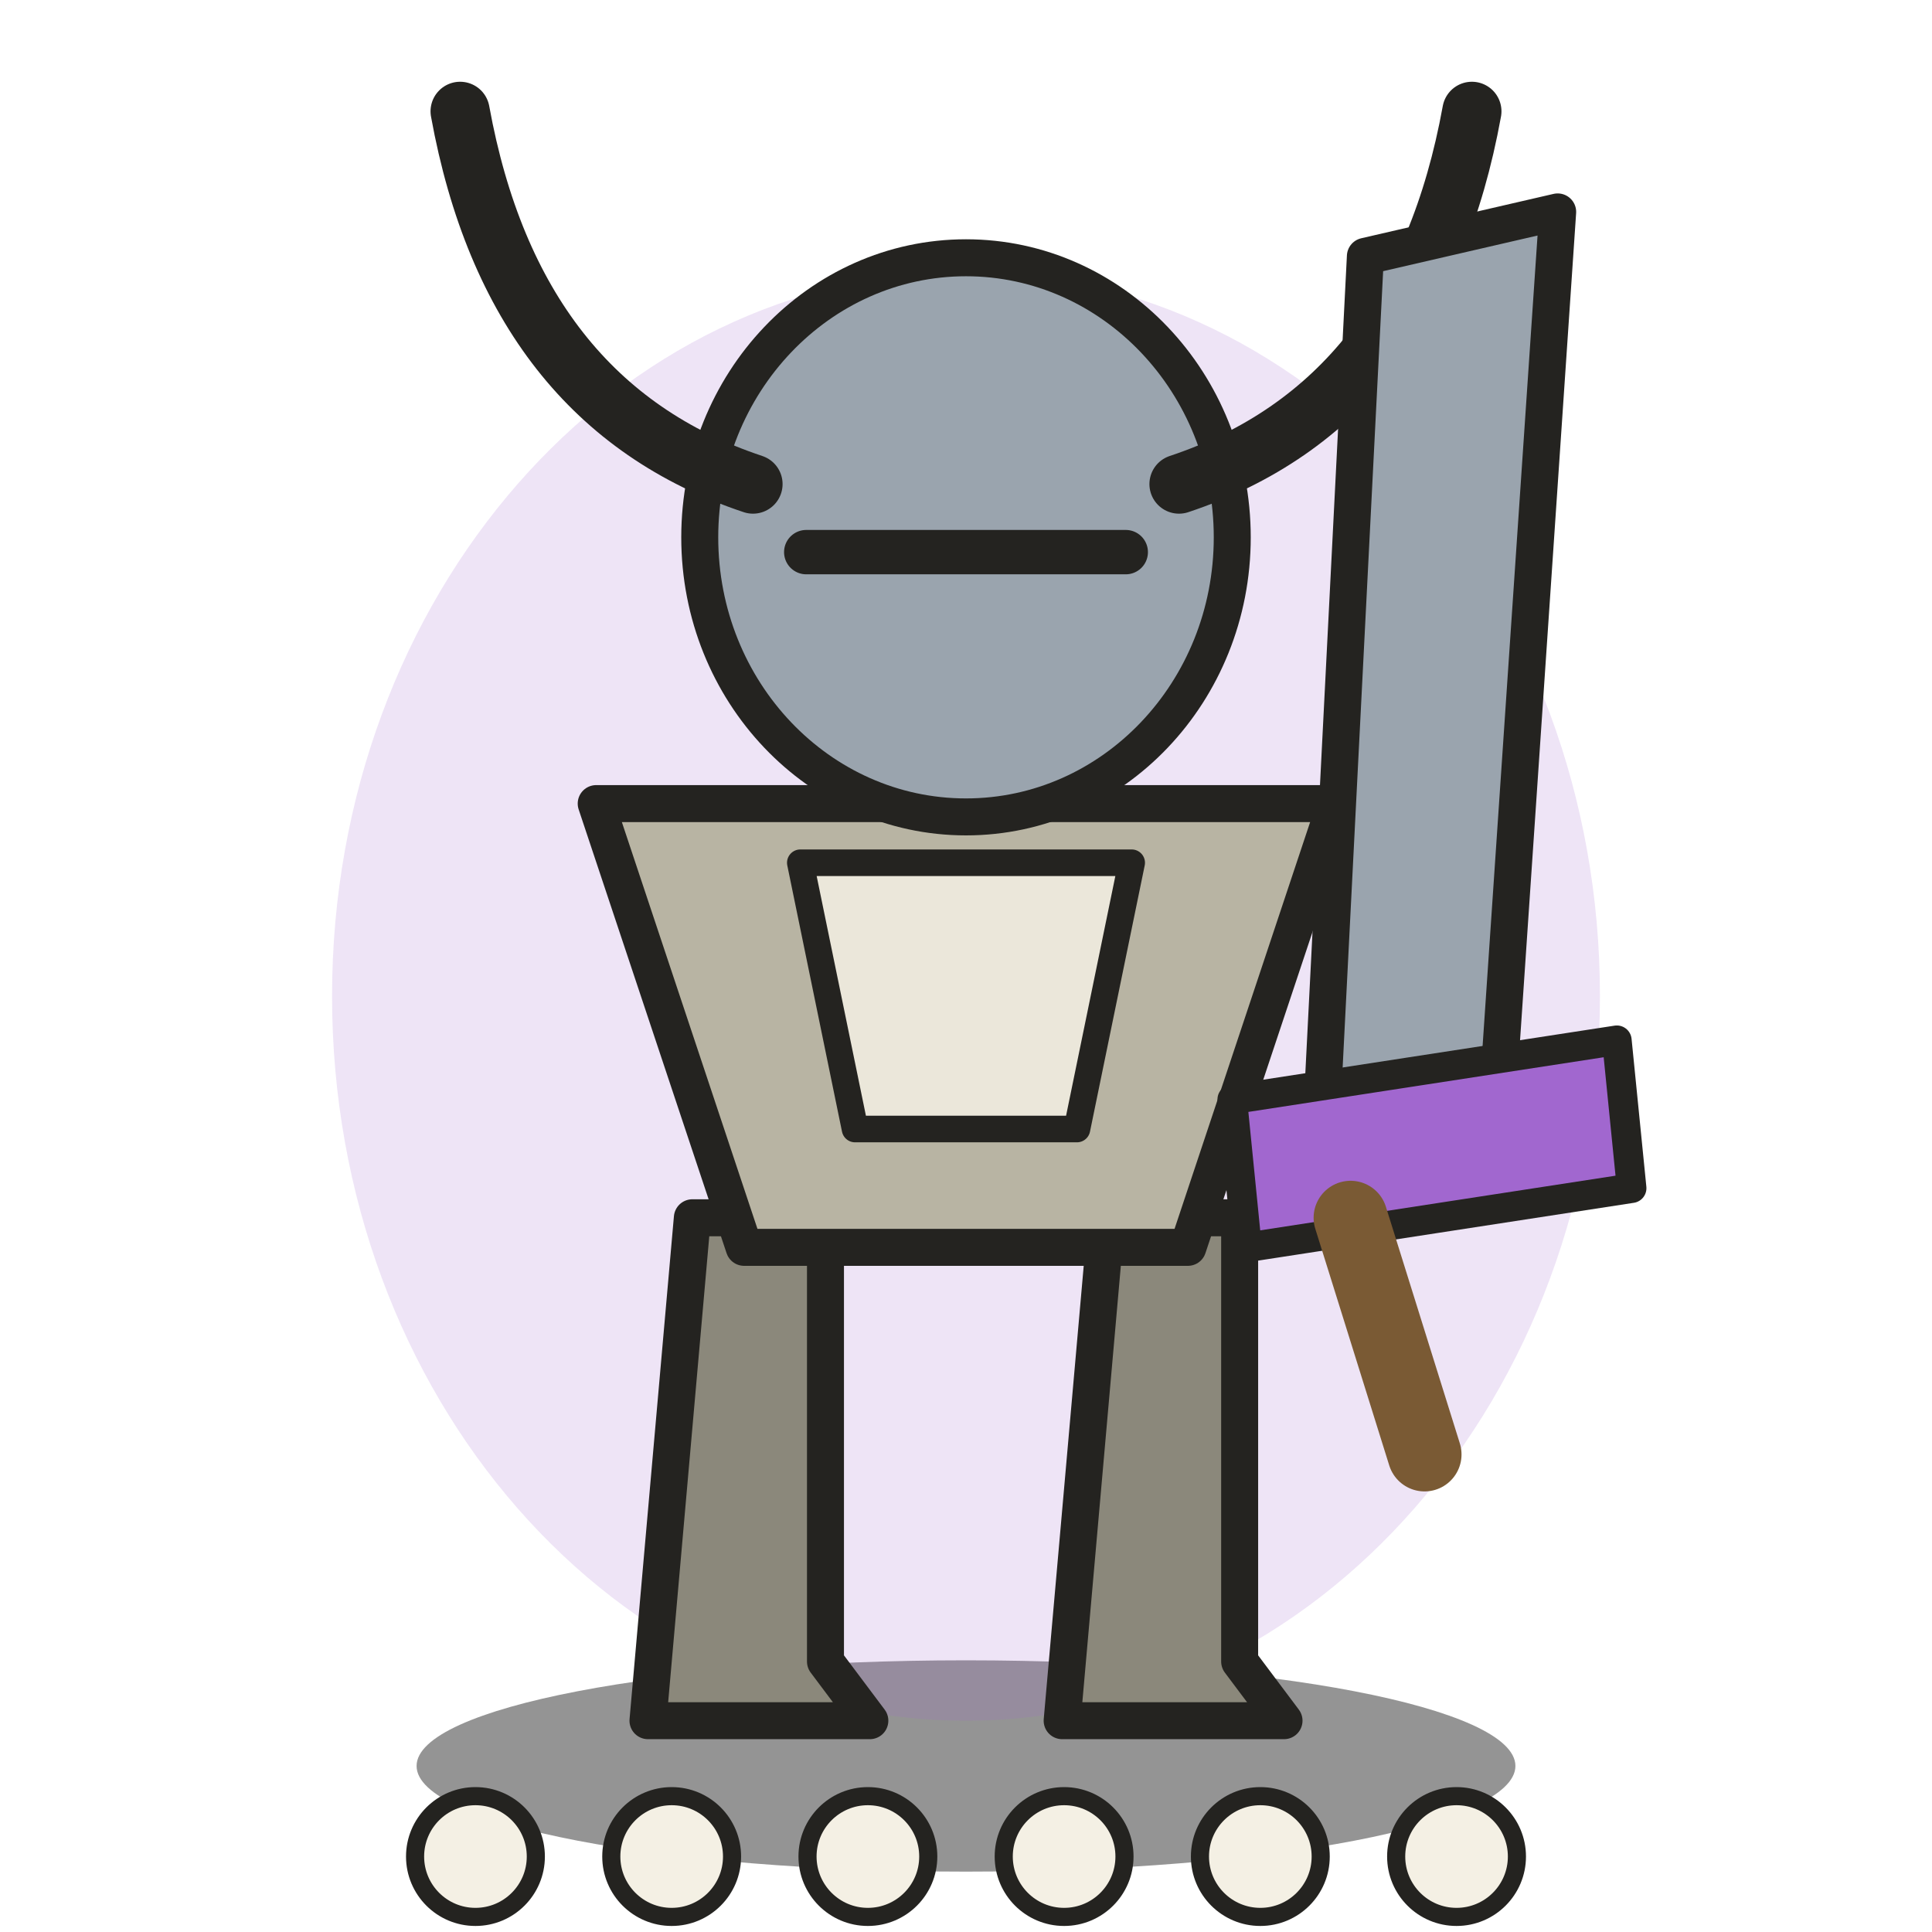
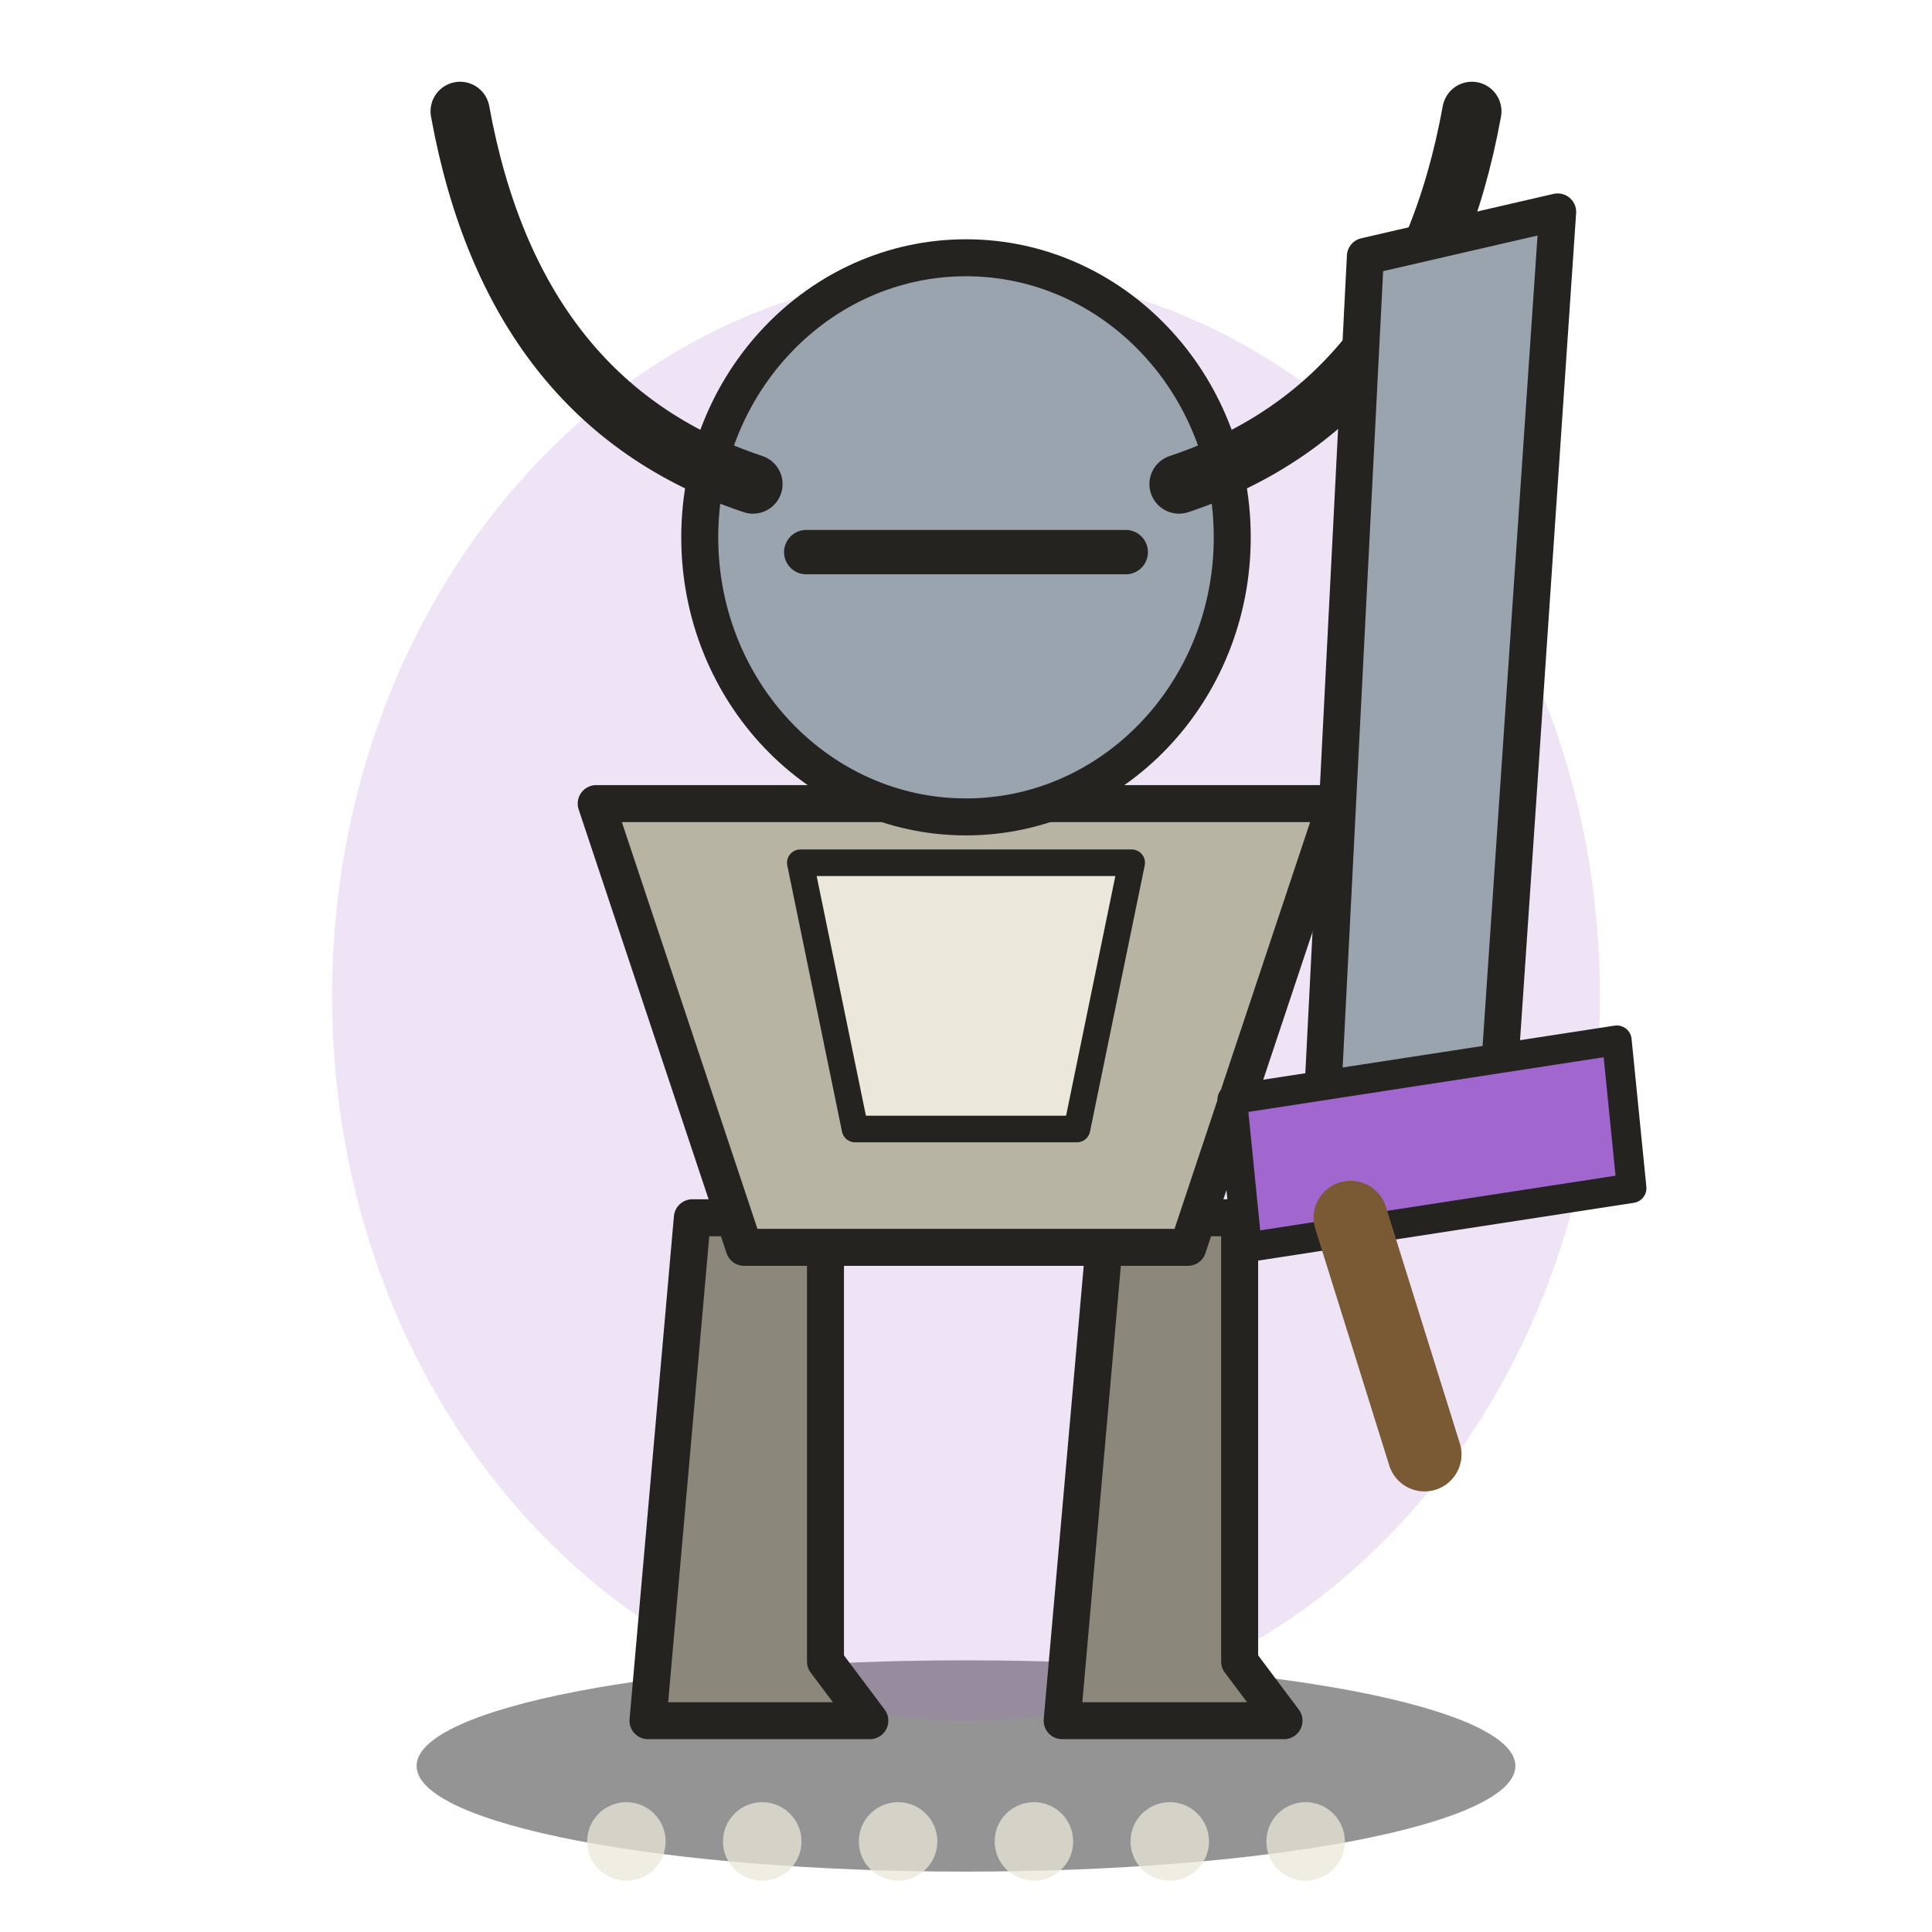
<svg xmlns="http://www.w3.org/2000/svg" viewBox="0 0 128 128" width="128" height="128">
  <ellipse cx="64.0" cy="117.0" rx="36.4" ry="7" fill="#000" opacity="0.42" />
  <ellipse cx="64.0" cy="66" rx="42" ry="48" fill="#a167cf" opacity="0.18" />
  <g transform="translate(64.0,114.0) scale(0.98) translate(-64.0,-114.0)">
    <polygon points="45.5,80.0 54.5,80.0 54.5,110.0 57.5,114.0 42.5,114.0" fill="#8b887b" stroke="#242320" stroke-width="2.5" stroke-linejoin="round" />
    <polygon points="73.5,80.0 82.5,80.0 82.5,110.0 85.5,114.0 70.5,114.0" fill="#8b887b" stroke="#242320" stroke-width="2.5" stroke-linejoin="round" />
    <polygon points="39.0,52.0 89.0,52.0 79.0,82.0 49.0,82.0" fill="#b8b4a3" stroke="#242320" stroke-width="2.5" stroke-linejoin="round" />
    <polygon points="52.8,56.0 75.2,56.0 71.5,74.0 56.5,74.0" fill="#ebe7da" stroke="#242320" stroke-width="1.8" stroke-linejoin="round" />
    <ellipse cx="64.0" cy="34.0" rx="18.0" ry="18.9" fill="#9aa4ae" stroke="#242320" stroke-width="2.5" />
    <path d="M 49.6 30.4 q -16.2 -5.4 -19.8 -25.2" fill="none" stroke="#242320" stroke-width="4.0" stroke-linejoin="round" stroke-linecap="round" />
    <path d="M 78.4 30.4 q 16.2 -5.4 19.8 -25.2" fill="none" stroke="#242320" stroke-width="4.0" stroke-linejoin="round" stroke-linecap="round" />
    <path d="M 53.2 35.0 L 74.8 35.0" fill="none" stroke="#242320" stroke-width="3.0" stroke-linecap="round" stroke-linejoin="round" />
    <polygon points="88.0,74.0 100.0,71.0 104.0,12.0 91.0,15.0" fill="#9aa4ae" stroke="#242320" stroke-width="2.5" stroke-linejoin="round" />
    <polygon points="82.0,72.0 108.0,68.0 109.0,78.0 83.0,82.0" fill="#a167cf" stroke="#242320" stroke-width="2.0" stroke-linejoin="round" />
    <path d="M 90 80 L 95 96" fill="none" stroke="#7a5a34" stroke-width="5.0" stroke-linecap="round" stroke-linejoin="round" />
  </g>
-   <circle cx="31.5" cy="123.0" r="4.0" fill="#f4f0e4" stroke="#242320" stroke-width="1.2" />
-   <circle cx="44.5" cy="123.0" r="4.0" fill="#f4f0e4" stroke="#242320" stroke-width="1.2" />
-   <circle cx="57.5" cy="123.0" r="4.0" fill="#f4f0e4" stroke="#242320" stroke-width="1.2" />
-   <circle cx="70.5" cy="123.0" r="4.0" fill="#f4f0e4" stroke="#242320" stroke-width="1.2" />
-   <circle cx="83.5" cy="123.0" r="4.0" fill="#f4f0e4" stroke="#242320" stroke-width="1.2" />
-   <circle cx="96.5" cy="123.0" r="4.0" fill="#f4f0e4" stroke="#242320" stroke-width="1.2" />
+   <circle cx="41.5" cy="122.0" r="2.6" fill="#ebe7da" opacity="0.75" />
+   <circle cx="50.5" cy="122.0" r="2.6" fill="#ebe7da" opacity="0.75" />
+   <circle cx="59.5" cy="122.0" r="2.6" fill="#ebe7da" opacity="0.75" />
+   <circle cx="68.5" cy="122.0" r="2.6" fill="#ebe7da" opacity="0.75" />
+   <circle cx="77.5" cy="122.0" r="2.6" fill="#ebe7da" opacity="0.75" />
+   <circle cx="86.5" cy="122.0" r="2.6" fill="#ebe7da" opacity="0.75" />
</svg>
